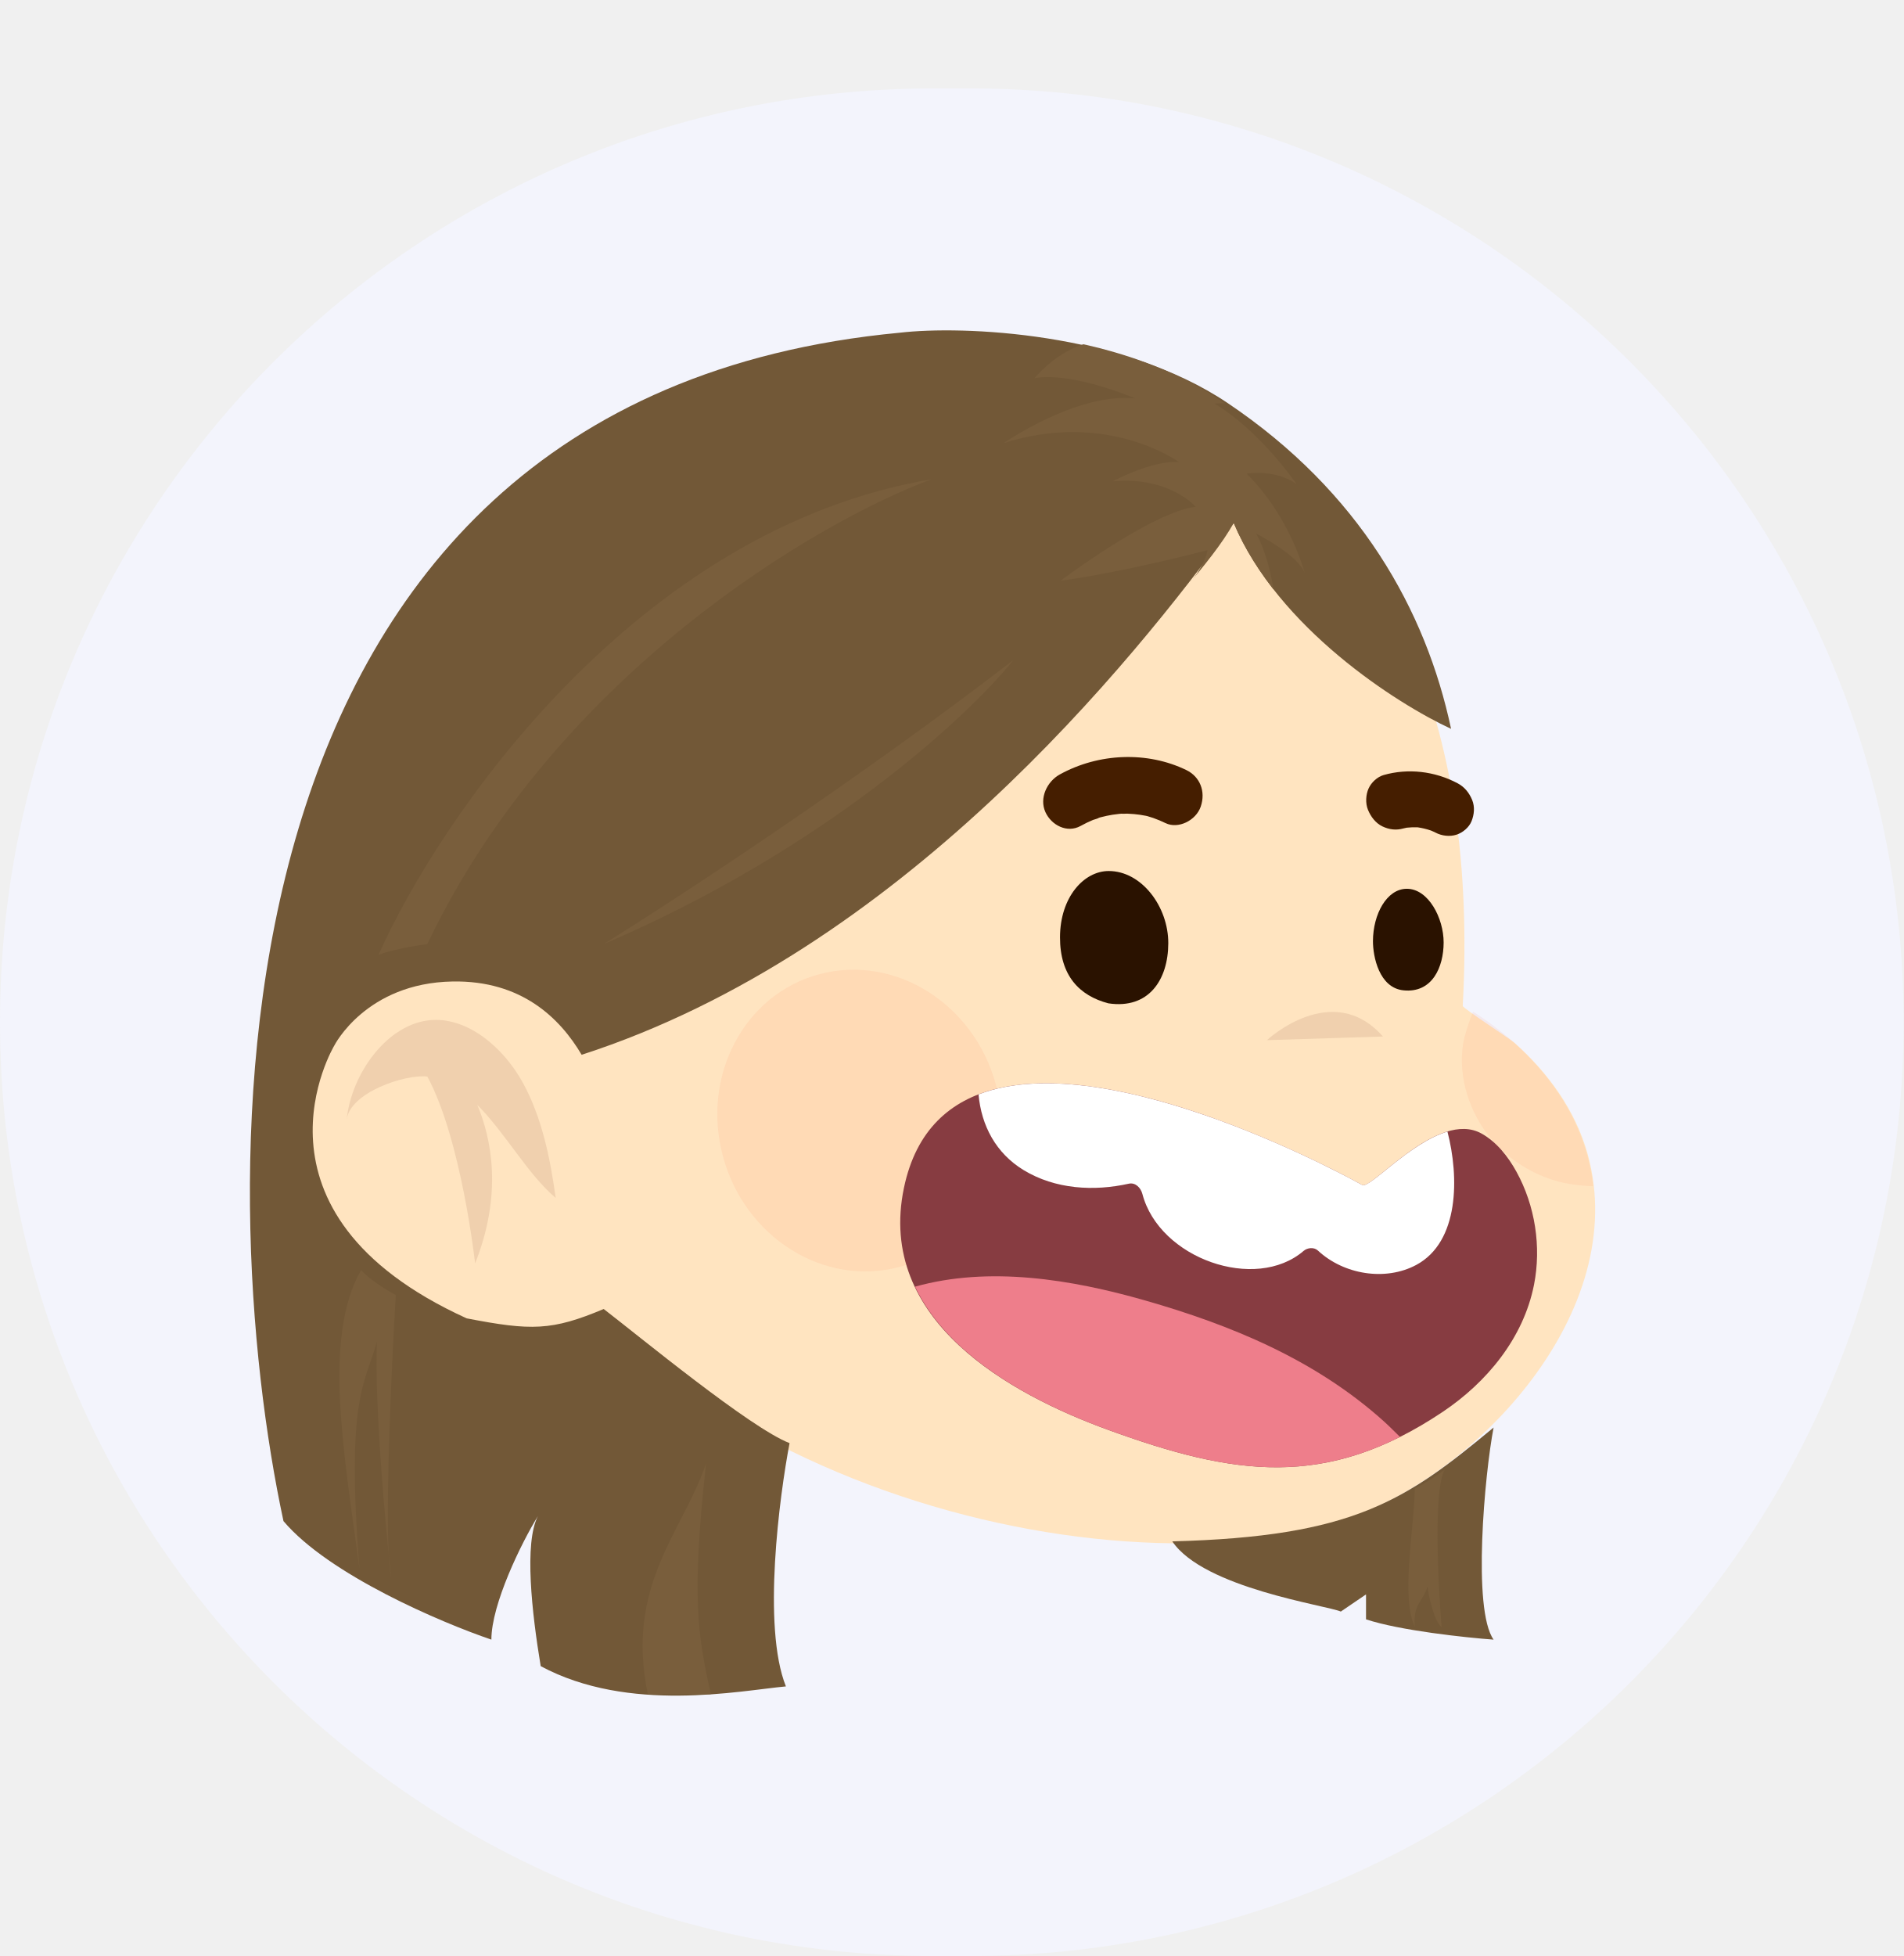
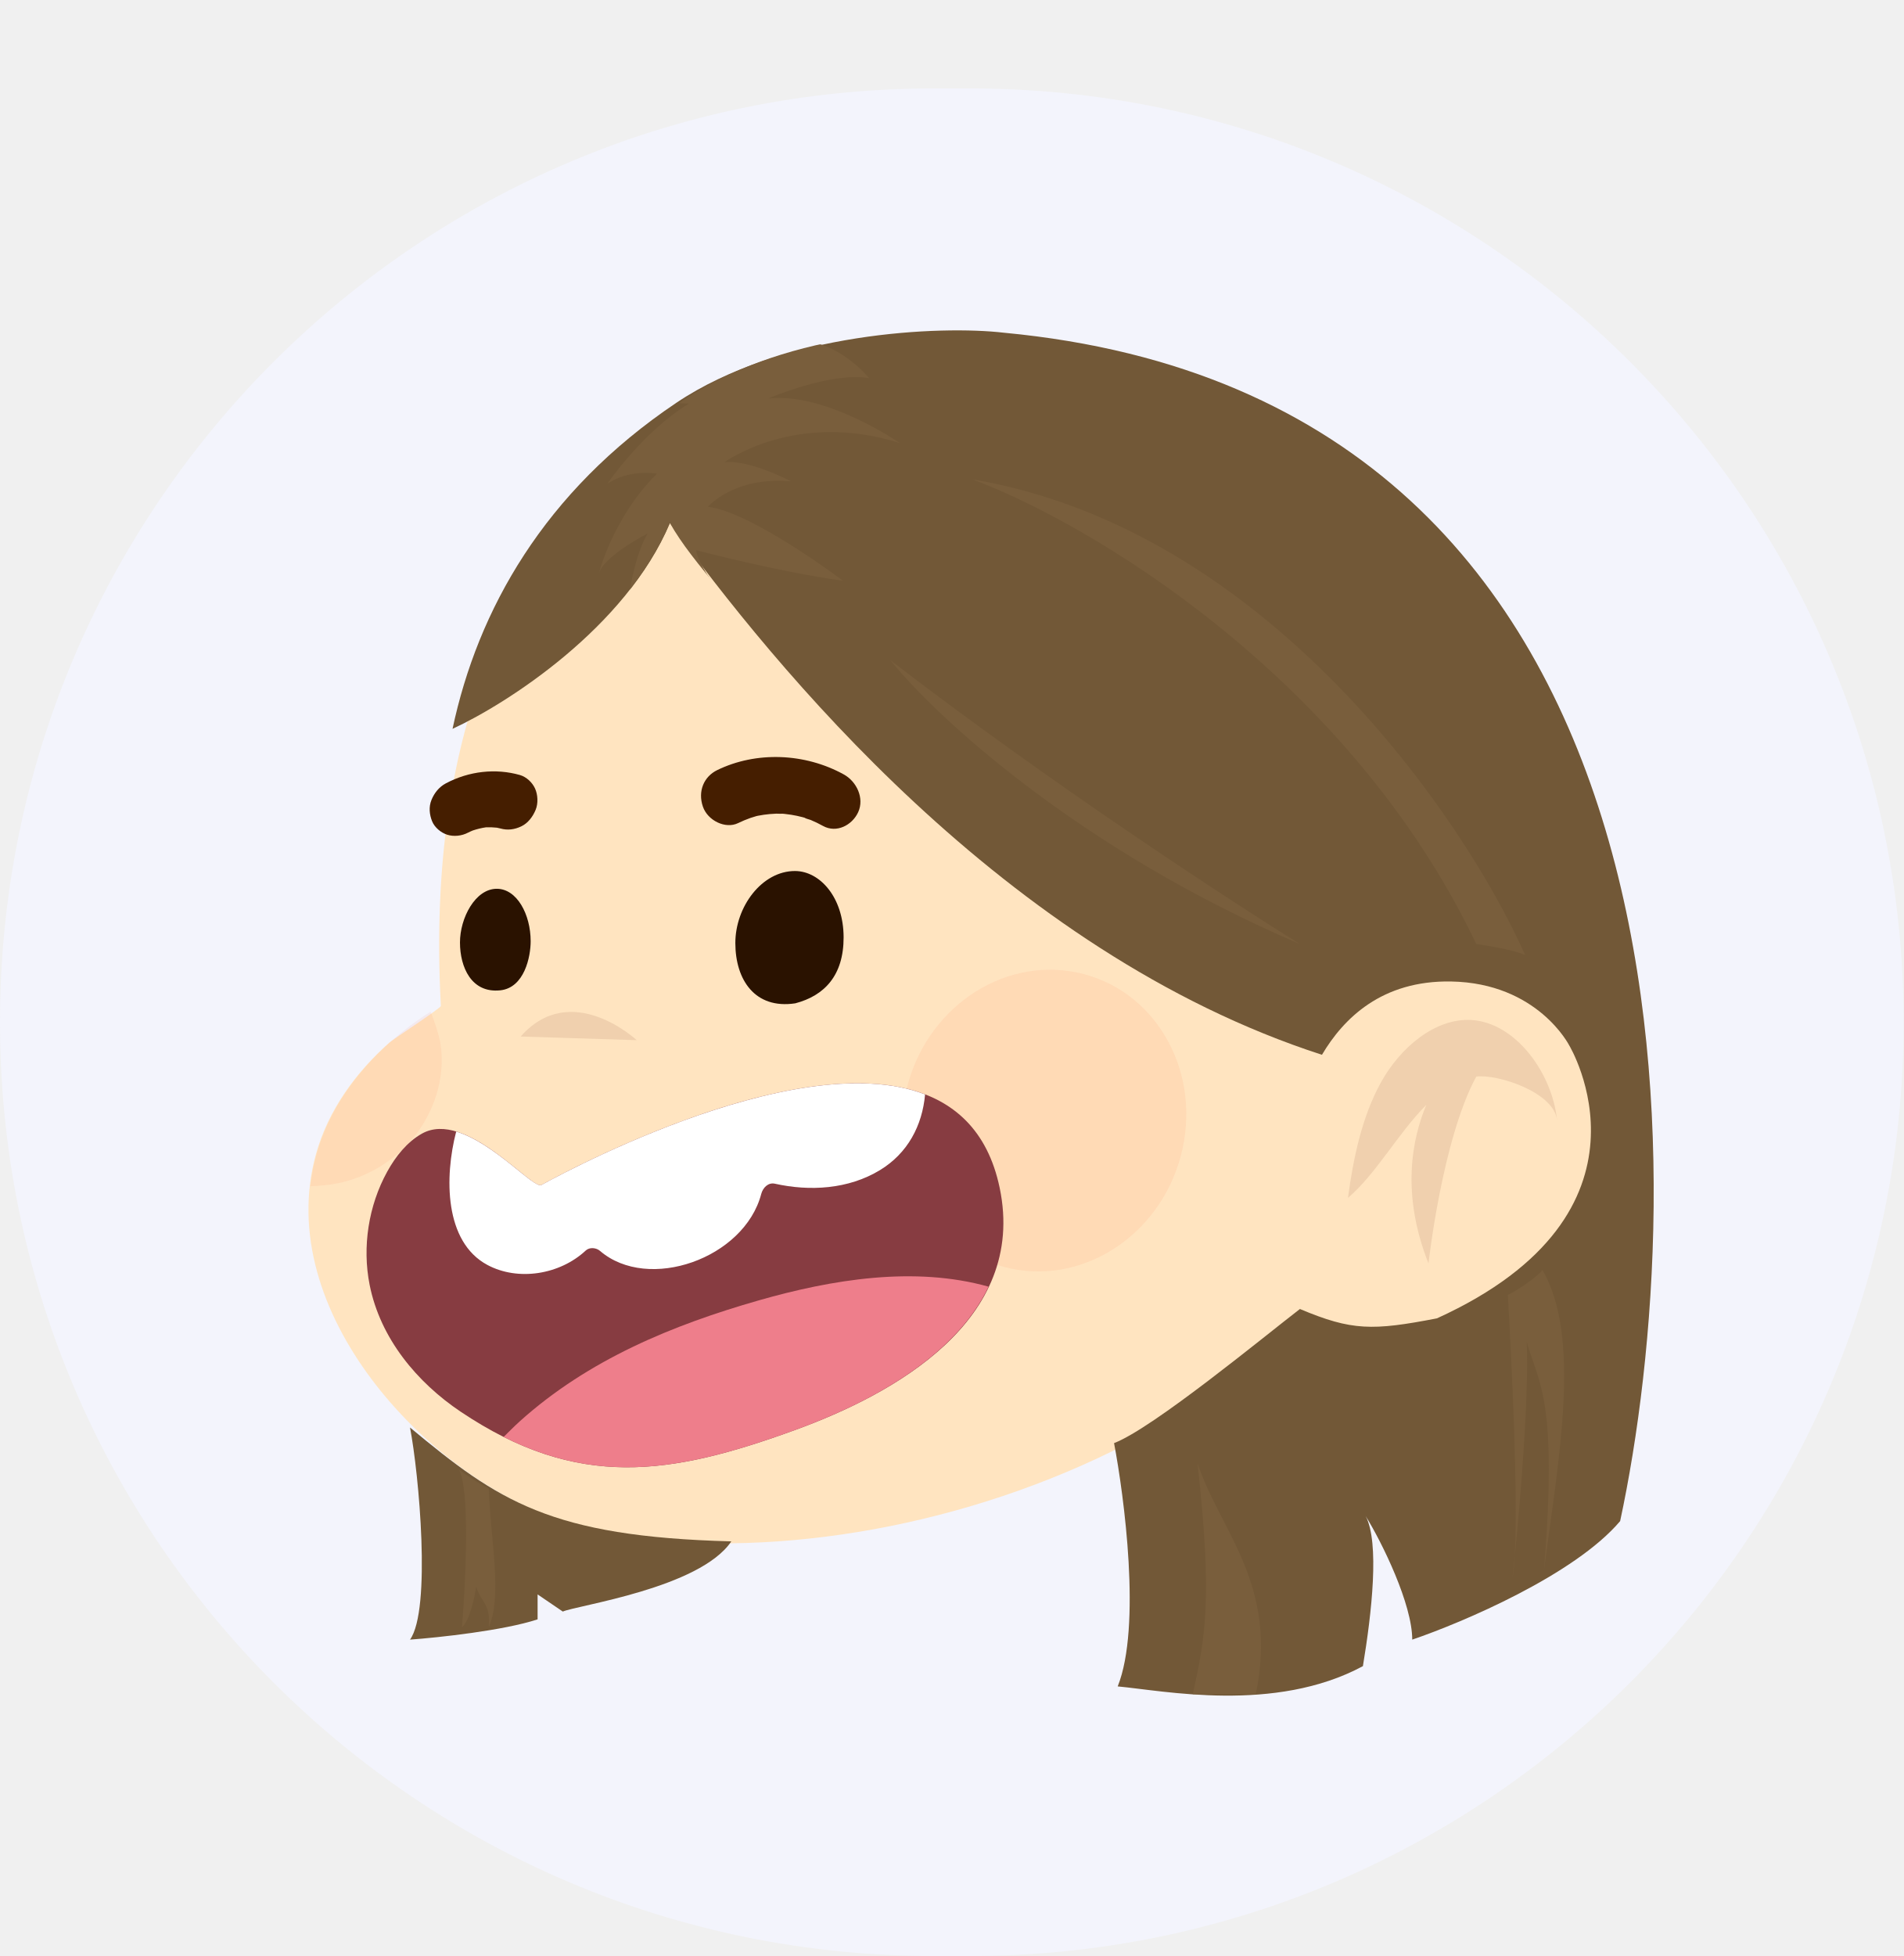
<svg xmlns="http://www.w3.org/2000/svg" width="366" height="376" viewBox="0 0 366 376" fill="none">
-   <rect y="17" width="366" height="359" rx="179.5" fill="#F3F4FC" />
-   <path d="M207.963 70.383C207.963 70.383 287.249 82.551 281.237 193.368C281.215 193.779 290.404 199.763 291.124 200.402C297.531 206.087 302.907 213.367 305.258 221.882C313.629 252.207 283.701 283.453 259.498 291.747C250.458 294.844 240.903 296.348 231.329 296.621C169.089 298.399 86.688 259.598 82.456 183.82C82.304 181.101 82.267 178.38 82.338 175.664C82.713 161.276 86.254 147.263 91.589 134.252C91.587 134.253 126.226 49.977 207.963 70.383Z" fill="#FFE4C0" />
+   <rect width="366" height="359" rx="179.5" transform="matrix(-1 0 0 1 366 17)" fill="#F3F4FC" />
+   <path d="M158.037 70.383C158.037 70.383 78.751 82.551 84.763 193.368C84.785 193.779 75.596 199.763 74.876 200.402C68.469 206.087 63.092 213.367 60.742 221.882C52.37 252.207 82.299 283.453 106.501 291.747C115.542 294.844 125.097 296.348 134.671 296.621C196.91 298.399 279.312 259.598 283.544 183.82C283.696 181.101 283.733 178.38 283.662 175.664C283.287 161.276 279.746 147.263 274.411 134.252C274.413 134.253 239.774 49.978 158.037 70.383Z" fill="#FFE4C0" />
  <g style="mix-blend-mode:multiply" opacity="0.5">
-     <path d="M283.218 194.482C282.372 196.545 281.529 199.182 281.297 200.691C280.306 207.163 282.578 213.859 286.499 218.681C290.221 223.26 295.524 226.24 300.652 227.376C302.383 227.76 304.478 227.962 306.31 228.029C304.309 209.267 288.787 197.955 283.218 194.482Z" fill="#FFE7E2" />
+     <path d="M82.781 194.482C83.628 196.545 84.47 199.182 84.703 200.691C85.694 207.163 83.421 213.859 79.501 218.681C75.778 223.26 70.476 226.24 65.348 227.376C63.617 227.76 61.522 227.962 59.69 228.029C61.691 209.267 77.213 197.955 82.781 194.482Z" fill="#FFE7E2" />
  </g>
  <g style="mix-blend-mode:multiply" opacity="0.5">
-     <path d="M171.579 243.864C186.253 240.805 195.309 225.585 191.807 209.868C188.306 194.152 173.572 183.89 158.898 186.949C144.225 190.007 135.168 205.228 138.67 220.944C142.172 236.661 156.906 246.922 171.579 243.864Z" fill="#FFE7E2" />
+     <path d="M194.421 243.864C179.747 240.805 170.69 225.585 174.192 209.868C177.694 194.152 192.428 183.89 207.102 186.949C221.775 190.007 230.832 205.228 227.33 220.944C223.828 236.661 209.094 246.922 194.421 243.864Z" fill="#FFE7E2" />
  </g>
-   <path opacity="0.3" d="M243.582 199.951C243.582 199.951 256.159 188.214 265.896 199.249Z" fill="#CBA284" />
-   <path d="M126.305 258.611C84.713 279.081 46.638 227.275 58.622 198.265C66.267 179.76 88.801 178.394 101.941 195.364C109.695 205.379 115.992 218.169 119.59 230.396" fill="#FFE4C0" />
-   <path opacity="0.3" d="M91.771 212.39C97.162 217.793 101.512 225.793 106.835 230.266C105.82 222.808 104.219 214.843 100.517 208.113C96.758 201.278 89.953 195.636 83.053 196.076C74.501 196.622 67.504 206.424 66.64 215.33C67.156 210 78.013 206.429 82.165 206.947C88.72 219.05 91.347 242.868 91.347 242.868C96.698 229.407 94.457 218.798 91.771 212.39Z" fill="#CBA284" />
-   <path d="M224.62 181.314C224.606 188.338 220.866 194.038 213.1 192.87C207.51 191.401 203.789 187.535 203.803 180.17C203.819 172.452 208.4 167.444 213.15 167.435C219.5 167.423 224.634 174.29 224.62 181.314Z" fill="#2A1200" />
-   <path d="M277.562 181.187C277.553 185.895 275.38 190.951 269.822 190.37C265.157 189.882 263.966 183.874 263.972 180.917C263.982 175.744 266.624 170.856 270.478 170.849C274.623 170.842 277.571 176.479 277.562 181.187Z" fill="#2A1200" />
-   <path d="M228.097 148.031C220.609 144.393 211.256 144.731 203.747 148.88C201.326 150.217 199.763 153.414 201.004 156.125C202.149 158.632 205.17 160.206 207.762 158.771C208.539 158.341 209.332 157.951 210.149 157.614C210.403 157.509 211.056 157.383 211.31 157.191C211.428 157.157 211.544 157.123 211.664 157.091C212.404 156.896 213.15 156.738 213.902 156.617C214.332 156.549 214.762 156.494 215.194 156.45C215.33 156.436 215.466 156.425 215.603 156.415C215.956 156.459 216.397 156.397 216.728 156.408C217.16 156.421 217.589 156.448 218.02 156.488C218.771 156.557 219.518 156.663 220.256 156.809C220.36 156.829 220.461 156.852 220.564 156.874C220.949 156.993 221.337 157.102 221.719 157.234C222.532 157.517 223.323 157.854 224.099 158.229C226.518 159.406 229.932 157.743 230.855 155.064C231.868 152.114 230.689 149.291 228.097 148.031Z" fill="#451E00" />
-   <path d="M280.284 150.588C275.807 148.204 270.671 147.668 266.048 148.978C264.8 149.331 263.661 150.398 263.127 151.577C262.601 152.739 262.494 154.402 263.013 155.666C263.552 156.977 264.473 158.224 265.771 158.847C267.086 159.478 268.432 159.64 269.787 159.258C270.009 159.195 270.236 159.158 270.462 159.106C271.166 159.028 271.872 159.007 272.586 159.037C273.443 159.164 274.287 159.369 275.12 159.65C275.411 159.781 275.708 159.898 275.992 160.048C277.218 160.7 278.752 160.856 280.008 160.46C281.21 160.08 282.443 159.066 282.927 157.858C283.429 156.607 283.597 155.121 283.042 153.769C282.489 152.422 281.581 151.279 280.284 150.588Z" fill="#451E00" />
-   <path d="M237.202 100.531C217.518 127.512 173.003 182.974 111.832 202.761C107.693 195.766 100.324 188.431 87 188.671C70.344 188.97 64.288 200.962 64.288 200.962C64.288 200.962 44.907 233.04 89.725 253.426C102.141 255.825 106.078 255.825 116.071 251.628C122.834 256.824 144.294 274.532 151.805 277.41C149.887 287.503 146.501 312.666 151.103 324.178C142.322 324.978 120.917 329.395 103.958 320.281C102.251 310.014 100.749 296.57 103.422 291.443C100.231 296.606 94.475 308.39 94.475 315.184C84.785 311.887 63.224 302.713 54.502 292.4C40.976 229.443 36.125 76.847 173.003 63.956C185.015 62.557 215.64 63.776 235.99 77.446C261.428 94.535 274.146 117.319 278.992 140.104C268.595 135.307 245.681 120.677 237.202 100.531Z" fill="#725837" />
-   <path d="M287.168 315.184C283.049 309.428 285.452 283.306 287.168 274.412C270.209 288.502 260.216 295.398 225.391 296.297C231.448 305.291 255.068 308.589 257.794 309.788L262.639 306.49V311.287C269.18 313.445 281.717 314.785 287.168 315.184Z" fill="#725837" />
-   <mask id="mask0_328_4858" style="mask-type:alpha" maskUnits="userSpaceOnUse" x="173" y="63" width="106" height="78">
-     <path d="M234.477 76.847C214.127 63.176 185.015 62.557 173.003 63.956C176.32 81.744 186.552 119.598 214.793 128.712C223.073 118.088 232.957 108.2 237.202 100.531C245.681 120.677 268.595 135.307 278.992 140.104C274.147 117.319 259.914 93.935 234.477 76.847Z" fill="#E2BA87" />
+   <path opacity="0.3" d="M122.418 199.951C122.418 199.951 109.841 188.214 100.104 199.249L122.418 199.951Z" fill="#CBA284" />
+   <path d="M239.695 258.611C281.286 279.081 319.362 227.275 307.377 198.265C299.733 179.76 277.199 178.394 264.059 195.364C256.304 205.379 250.008 218.169 246.41 230.396" fill="#FFE4C0" />
+   <path opacity="0.3" d="M274.228 212.39C268.838 217.793 264.487 225.793 259.165 230.266C260.18 222.808 261.78 214.843 265.483 208.113C269.242 201.278 276.047 195.636 282.947 196.076C291.499 196.622 298.496 206.424 299.36 215.33C298.844 210 287.987 206.429 283.835 206.947C277.28 219.05 274.653 242.868 274.653 242.868C269.302 229.407 271.543 218.798 274.228 212.39Z" fill="#CBA284" />
+   <path d="M141.381 181.314C141.395 188.338 145.135 194.038 152.901 192.87C158.491 191.401 162.212 187.535 162.197 180.17C162.182 172.452 157.6 167.444 152.85 167.435C146.501 167.423 141.367 174.29 141.381 181.314Z" fill="#2A1200" />
+   <path d="M88.438 181.187C88.447 185.895 90.62 190.951 96.178 190.37C100.843 189.882 102.034 183.874 102.028 180.917C102.018 175.744 99.376 170.856 95.522 170.849C91.377 170.842 88.429 176.479 88.438 181.187Z" fill="#2A1200" />
+   <path d="M137.903 148.031C145.391 144.393 154.745 144.731 162.253 148.88C164.675 150.217 166.238 153.414 164.997 156.125C163.851 158.632 160.83 160.206 158.238 158.771C157.461 158.341 156.668 157.951 155.851 157.614C155.597 157.509 154.944 157.383 154.69 157.191C154.572 157.157 154.456 157.123 154.336 157.091C153.597 156.896 152.85 156.738 152.099 156.617C151.668 156.549 151.238 156.494 150.806 156.45C150.67 156.436 150.535 156.425 150.397 156.415C150.044 156.459 149.603 156.397 149.272 156.408C148.84 156.421 148.411 156.448 147.98 156.488C147.229 156.557 146.482 156.663 145.744 156.809C145.641 156.829 145.54 156.852 145.437 156.874C145.051 156.993 144.663 157.102 144.281 157.234C143.468 157.517 142.677 157.854 141.901 158.229C139.482 159.406 136.068 157.743 135.145 155.064C134.132 152.114 135.311 149.291 137.903 148.031Z" fill="#451E00" />
+   <path d="M85.716 150.588C90.194 148.204 95.33 147.668 99.953 148.978C101.2 149.331 102.339 150.398 102.873 151.577C103.4 152.739 103.507 154.402 102.988 155.666C102.449 156.977 101.528 158.224 100.23 158.847C98.914 159.478 97.569 159.64 96.214 159.258C95.992 159.195 95.764 159.158 95.538 159.106C94.835 159.028 94.128 159.007 93.415 159.037C92.558 159.164 91.713 159.369 90.88 159.65C90.59 159.781 90.293 159.898 90.009 160.048C88.782 160.7 87.248 160.856 85.993 160.46C84.79 160.08 83.558 159.066 83.073 157.858C82.571 156.607 82.403 155.121 82.959 153.769C83.511 152.422 84.419 151.279 85.716 150.588Z" fill="#451E00" />
+   <path d="M128.798 100.531C148.482 127.512 192.997 182.974 254.168 202.761C258.307 195.766 265.675 188.431 279 188.671C295.655 188.97 301.712 200.962 301.712 200.962C301.712 200.962 321.093 233.04 276.274 253.426C263.859 255.825 259.922 255.825 249.929 251.628C243.165 256.824 221.705 274.532 214.195 277.41C216.113 287.503 219.499 312.666 214.896 324.178C223.678 324.978 245.083 329.395 262.041 320.281C263.749 310.014 265.251 296.57 262.578 291.443C265.769 296.606 271.525 308.39 271.525 315.184C281.215 311.887 302.776 302.713 311.498 292.4C325.024 229.443 329.875 76.847 192.997 63.956C180.985 62.557 150.359 63.776 130.01 77.446C104.572 94.535 91.853 117.319 87.008 140.104C97.405 135.307 120.319 120.677 128.798 100.531Z" fill="#725837" />
+   <path d="M78.832 315.184C82.95 309.428 80.548 283.306 78.832 274.412C95.79 288.502 105.784 295.398 140.609 296.297C134.552 305.291 110.931 308.589 108.206 309.788L103.361 306.49V311.287C96.82 313.445 84.283 314.785 78.832 315.184Z" fill="#725837" />
+   <mask id="mask0_328_4858" style="mask-type:alpha" maskUnits="userSpaceOnUse" x="87" y="63" width="106" height="78">
+     <path d="M131.523 76.847C151.873 63.176 180.985 62.557 192.997 63.956C189.68 81.744 179.448 119.598 151.207 128.712C142.927 118.088 133.043 108.2 128.798 100.531C120.319 120.677 97.405 135.307 87.008 140.104C91.853 117.319 106.086 93.935 131.523 76.847Z" fill="#E2BA87" />
  </mask>
  <g mask="url(#mask0_328_4858)">
-     <path d="M229.893 97.421C229.893 97.421 224.88 91.54 213.946 92.522C213.946 92.522 221.692 88.358 226.702 88.848C226.702 88.848 213.035 78.803 192.989 85.174C192.989 85.174 207.111 75.374 218.276 76.599C218.276 76.599 206.431 71.455 198.913 72.68C198.913 72.68 204.836 65.329 212.58 65.573C212.58 65.573 206.428 54.793 196.861 51.364C196.861 51.364 215.996 56.756 221.006 60.675C232.168 65.329 242.419 79.051 242.419 79.051C239.002 77.091 233.534 77.581 233.534 77.581C242.419 82.972 249.253 93.015 249.253 93.015C244.926 90.076 239.686 91.055 239.686 91.055C248.115 99.386 250.847 110.166 250.847 110.166C249.709 106.737 241.508 102.57 241.508 102.57C244.696 108.207 245.379 117.269 245.379 117.269L238.545 108.449C238.545 108.449 224.65 119.964 221.004 121.433C221.004 121.433 231.482 110.653 232.165 105.755C232.165 105.755 216.446 109.919 203.918 111.636C203.923 111.63 221.464 98.401 229.893 97.421Z" fill="#795E3C" />
+     <path d="M136.107 97.421C136.107 97.421 141.12 91.54 152.054 92.522C152.054 92.522 144.309 88.358 139.298 88.848C139.298 88.848 152.965 78.803 173.011 85.174C173.011 85.174 158.889 75.374 147.725 76.599C147.725 76.599 159.57 71.455 167.087 72.68C167.087 72.68 161.164 65.329 153.421 65.573C153.421 65.573 159.572 54.793 169.14 51.364C169.14 51.364 150.004 56.756 144.994 60.675C133.832 65.329 123.582 79.051 123.582 79.051C126.998 77.091 132.466 77.581 132.466 77.581C123.582 82.972 116.747 93.015 116.747 93.015C121.074 90.076 126.315 91.055 126.315 91.055C117.886 99.386 115.153 110.166 115.153 110.166C116.292 106.737 124.493 102.57 124.493 102.57C121.304 108.207 120.621 117.269 120.621 117.269L127.456 108.449C127.456 108.449 141.35 119.964 144.997 121.433C144.997 121.433 134.518 110.653 133.835 105.755C133.835 105.755 149.554 109.919 162.082 111.636C162.077 111.63 144.536 98.401 136.107 97.421Z" fill="#795E3C" />
  </g>
-   <path d="M194.806 126.913C186.327 137.505 158.709 163.248 116.071 181.475C129.597 173.081 164.281 150.416 194.806 126.913Z" fill="#795E3C" />
-   <path d="M82.155 181.475C106.865 129.671 157.054 100.331 179.059 92.136C122.37 101.73 84.577 157.092 72.767 183.574C74.947 182.615 79.934 181.775 82.155 181.475Z" fill="#795E3C" />
-   <path d="M69.436 244.133C70.647 245.632 74.16 247.97 76.098 248.929C75.317 262.075 74.133 287.588 74.74 298.904C74.901 300.502 75.053 301.947 75.19 303.192C74.986 302.217 74.839 300.749 74.74 298.904C73.601 287.549 72.04 268.435 72.464 257.923C70.243 265.918 66.468 268.596 69.133 301.693C66.307 280.308 61.926 257.084 69.436 244.133Z" fill="#795E3C" />
-   <path d="M272.026 286.104C273.722 285.384 276.569 283.406 277.78 282.506C275.6 286.104 276.468 304.192 277.175 312.786C275.721 311.587 274.752 307.09 274.449 304.991C273.48 308.109 271.623 308.289 272.026 312.786C269.362 306.79 271.724 295.697 272.026 286.104Z" fill="#795E3C" />
-   <path d="M135.755 281.307C132.848 307.449 134.241 314.584 136.663 325.677H130.607H124.55C120.19 304.571 131.313 294.498 135.755 281.307Z" fill="#795E3C" />
-   <path d="M261.9 227.791C263.717 228.815 276.425 213.158 284.886 217.921C287.742 219.529 289.921 222.271 291.557 225.235C295.153 231.754 296.383 239.674 294.935 246.981C292.885 257.312 285.78 265.769 277.424 271.375C254.936 286.457 237.097 283.606 213.095 274.876C194.203 268.005 168.463 253.862 173.796 228.345C183.182 183.427 261.876 227.778 261.9 227.791Z" fill="#873C41" />
-   <path d="M196.796 224.92C202.907 228.642 210.349 229.026 217.022 227.541C218.299 227.256 219.324 228.308 219.643 229.516C222.901 241.938 241.377 248.422 250.642 240.457C251.361 239.838 252.637 239.692 253.39 240.393C258.391 245.048 266.403 246.31 272.287 243.161C280.595 238.714 280.555 226.219 278.292 217.518C270.969 219.712 263.281 228.569 261.9 227.788C261.882 227.777 213.573 200.559 188.14 210.378C188.679 216.411 191.502 221.695 196.796 224.92Z" fill="white" />
-   <path d="M266.087 273.238C252.872 261.341 236.625 254.695 220.151 249.98C206.06 245.946 190.195 243.332 175.933 247.335C182.542 261.253 199.548 269.945 213.096 274.873C234.091 282.509 250.372 285.646 269.17 276.219C268.146 275.222 267.148 274.194 266.087 273.238Z" fill="#EE7E8B" />
+   <path d="M171.194 126.913C179.673 137.505 207.29 163.248 249.928 181.475C236.402 173.081 201.718 150.416 171.194 126.913Z" fill="#795E3C" />
+   <path d="M283.845 181.475C259.134 129.671 208.946 100.331 186.941 92.136C243.63 101.73 281.422 157.092 293.232 183.574C291.052 182.615 286.066 181.775 283.845 181.475Z" fill="#795E3C" />
+   <path d="M296.563 244.133C295.352 245.632 291.839 247.97 289.901 248.929C290.682 262.075 291.867 287.588 291.259 298.904C291.099 300.502 290.947 301.947 290.81 303.192C291.014 302.217 291.16 300.749 291.259 298.904C292.399 287.549 293.96 268.435 293.535 257.923C295.756 265.918 299.531 268.596 296.866 301.693C299.693 280.308 304.073 257.084 296.563 244.133Z" fill="#795E3C" />
+   <path d="M93.973 286.104C92.277 285.384 89.431 283.406 88.219 282.506C90.4 286.104 89.532 304.192 88.825 312.786C90.278 311.587 91.248 307.09 91.55 304.991C92.519 308.109 94.377 308.289 93.973 312.786C96.638 306.79 94.276 295.697 93.973 286.104Z" fill="#795E3C" />
+   <path d="M230.245 281.307C233.152 307.449 231.759 314.584 229.336 325.677H235.393H241.449C245.81 304.571 234.686 294.498 230.245 281.307Z" fill="#795E3C" />
+   <path d="M104.101 227.791C102.283 228.815 89.576 213.158 81.115 217.921C78.259 219.529 76.079 222.271 74.443 225.235C70.847 231.754 69.617 239.674 71.066 246.981C73.115 257.312 80.22 265.769 88.577 271.375C111.065 286.457 128.904 283.606 152.905 274.876C171.797 268.005 197.537 253.862 192.205 228.345C182.818 183.427 104.124 227.778 104.101 227.791Z" fill="#873C41" />
+   <path d="M169.205 224.92C163.093 228.642 155.652 229.026 148.978 227.541C147.702 227.256 146.676 228.308 146.358 229.516C143.1 241.938 124.624 248.422 115.358 240.457C114.639 239.838 113.364 239.692 112.61 240.393C107.61 245.048 99.598 246.31 93.714 243.161C85.405 238.714 85.446 226.219 87.709 217.518C95.032 219.712 102.72 228.569 104.101 227.788C104.119 227.777 152.428 200.559 177.861 210.378C177.321 216.411 174.498 221.695 169.205 224.92Z" fill="white" />
+   <path d="M99.914 273.238C113.128 261.341 129.375 254.695 145.849 249.98C159.94 245.946 175.805 243.332 190.068 247.335C183.458 261.253 166.452 269.945 152.905 274.873C131.91 282.509 115.629 285.646 96.83 276.219C97.855 275.222 98.853 274.194 99.914 273.238Z" fill="#EE7E8B" />
</svg>
